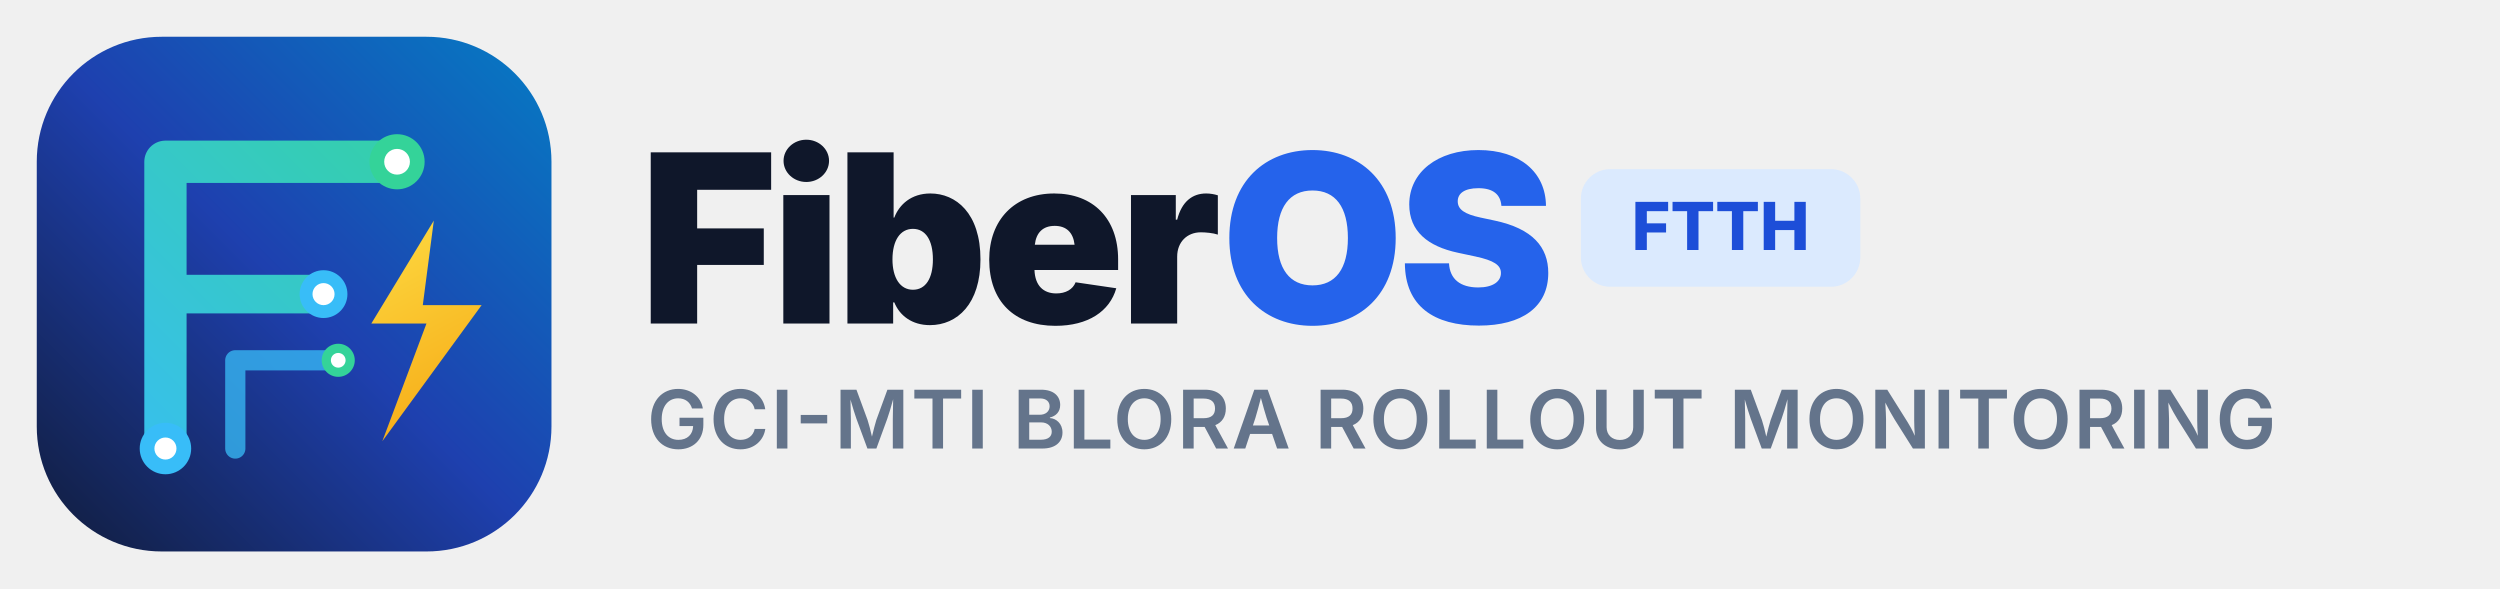
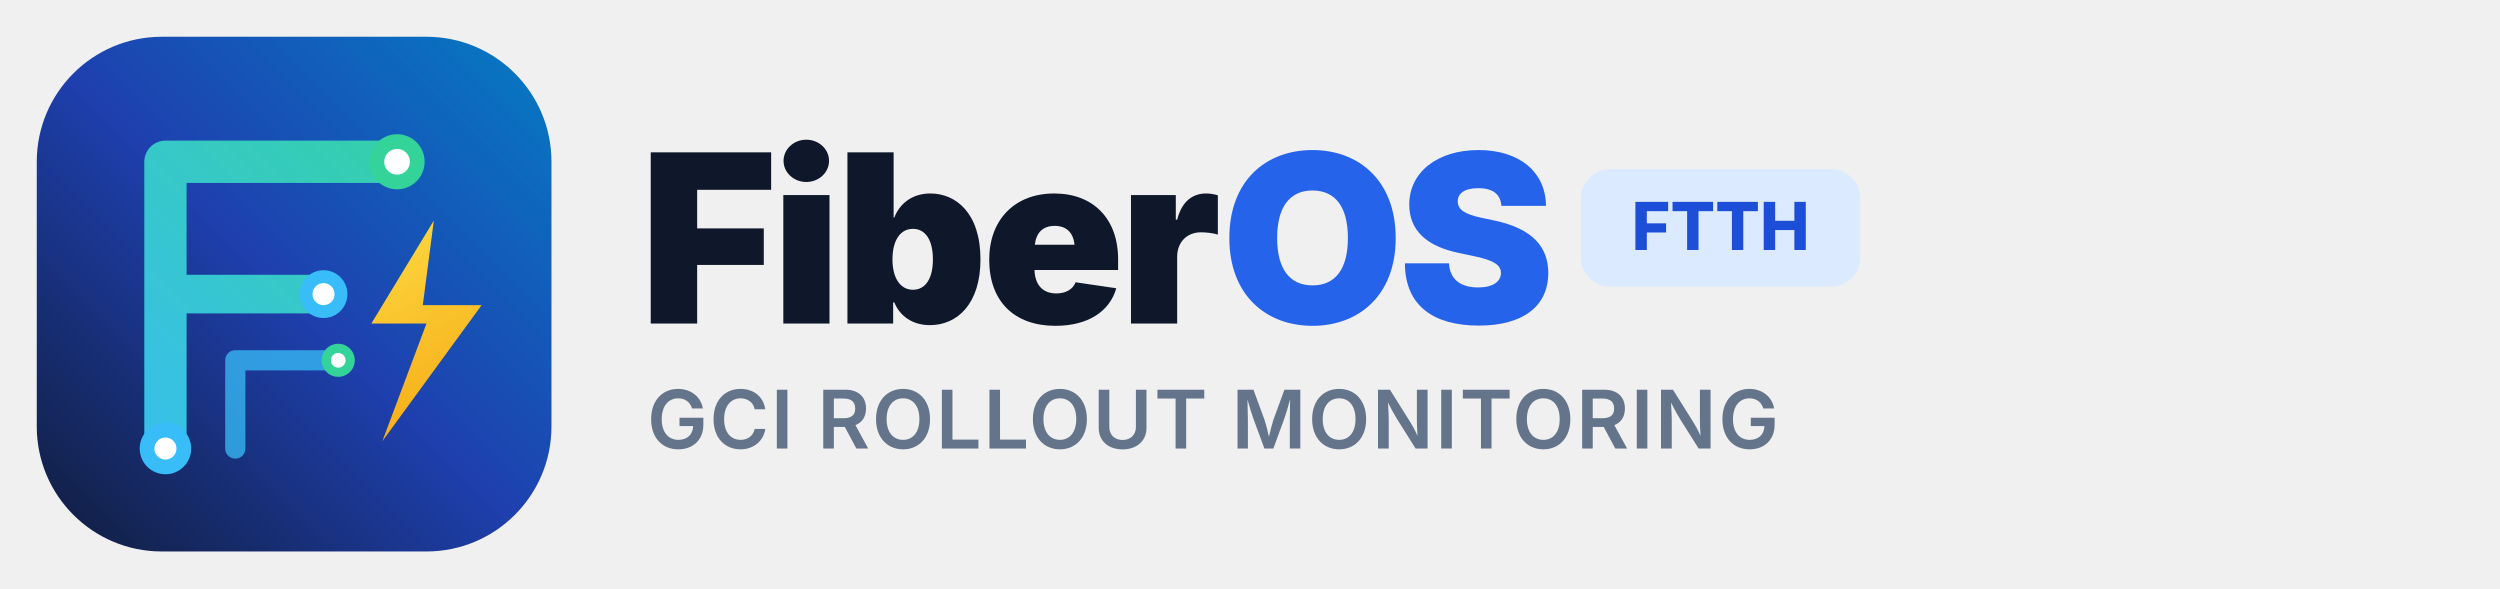
<svg xmlns="http://www.w3.org/2000/svg" viewBox="0 0 680 160" fill="none">
  <defs>
    <linearGradient id="bgGradH" x1="0" y1="160" x2="160" y2="0" gradientUnits="userSpaceOnUse">
      <stop offset="0%" stop-color="#0f172a" />
      <stop offset="50%" stop-color="#1e40af" />
      <stop offset="100%" stop-color="#0284c7" />
    </linearGradient>
    <linearGradient id="fiberCyanH" x1="24" y1="136" x2="136" y2="24" gradientUnits="userSpaceOnUse">
      <stop offset="0%" stop-color="#38bdf8" />
      <stop offset="100%" stop-color="#34d399" />
    </linearGradient>
    <linearGradient id="boltGradH" x1="95" y1="55" x2="135" y2="130" gradientUnits="userSpaceOnUse">
      <stop offset="0%" stop-color="#fde047" />
      <stop offset="100%" stop-color="#f59e0b" />
    </linearGradient>
  </defs>
  <rect x="10" y="10" width="140" height="140" rx="34" fill="url(#bgGradH)" />
  <path d="M64 122V98H92" stroke="#38bdf8" stroke-opacity="0.75" stroke-width="5.5" stroke-linecap="round" stroke-linejoin="round" />
  <path d="M45 122V44H108" stroke="url(#fiberCyanH)" stroke-width="11.5" stroke-linecap="round" stroke-linejoin="round" />
  <path d="M45 80H88" stroke="url(#fiberCyanH)" stroke-width="10.5" stroke-linecap="round" />
  <path d="M118 60L101 88H116L104 120L131 83H115L118 60Z" fill="url(#boltGradH)" />
  <circle cx="108" cy="44" r="7.5" fill="#34d399" />
  <circle cx="108" cy="44" r="3.5" fill="#ffffff" />
  <circle cx="88" cy="80" r="6.5" fill="#38bdf8" />
  <circle cx="88" cy="80" r="3" fill="#ffffff" />
  <circle cx="45" cy="122" r="7" fill="#38bdf8" />
  <circle cx="45" cy="122" r="3" fill="#ffffff" />
  <circle cx="92" cy="98" r="4.5" fill="#34d399" />
  <circle cx="92" cy="98" r="2" fill="#ffffff" />
  <text x="174" y="88" font-family="Inter, system-ui, -apple-system, sans-serif" font-weight="900" font-size="64" fill="#0f172a" letter-spacing="-1.5">Fiber<tspan fill="#2563eb">OS</tspan>
  </text>
  <rect x="430" y="46" width="76" height="32" rx="8" fill="#dbeafe" />
  <text x="468" y="68" text-anchor="middle" font-family="Inter, system-ui, -apple-system, sans-serif" font-weight="800" font-size="18" fill="#1d4ed8">FTTH</text>
-   <text x="176" y="122" font-family="Inter, system-ui, -apple-system, sans-serif" font-weight="600" font-size="22" fill="#64748b" letter-spacing="0.5">GCI-MTI BLORA ROLLOUT MONITORING</text>
+   <text x="176" y="122" font-family="Inter, system-ui, -apple-system, sans-serif" font-weight="600" font-size="22" fill="#64748b" letter-spacing="0.5">GCI ROLLOUT MONITORING</text>
</svg>
